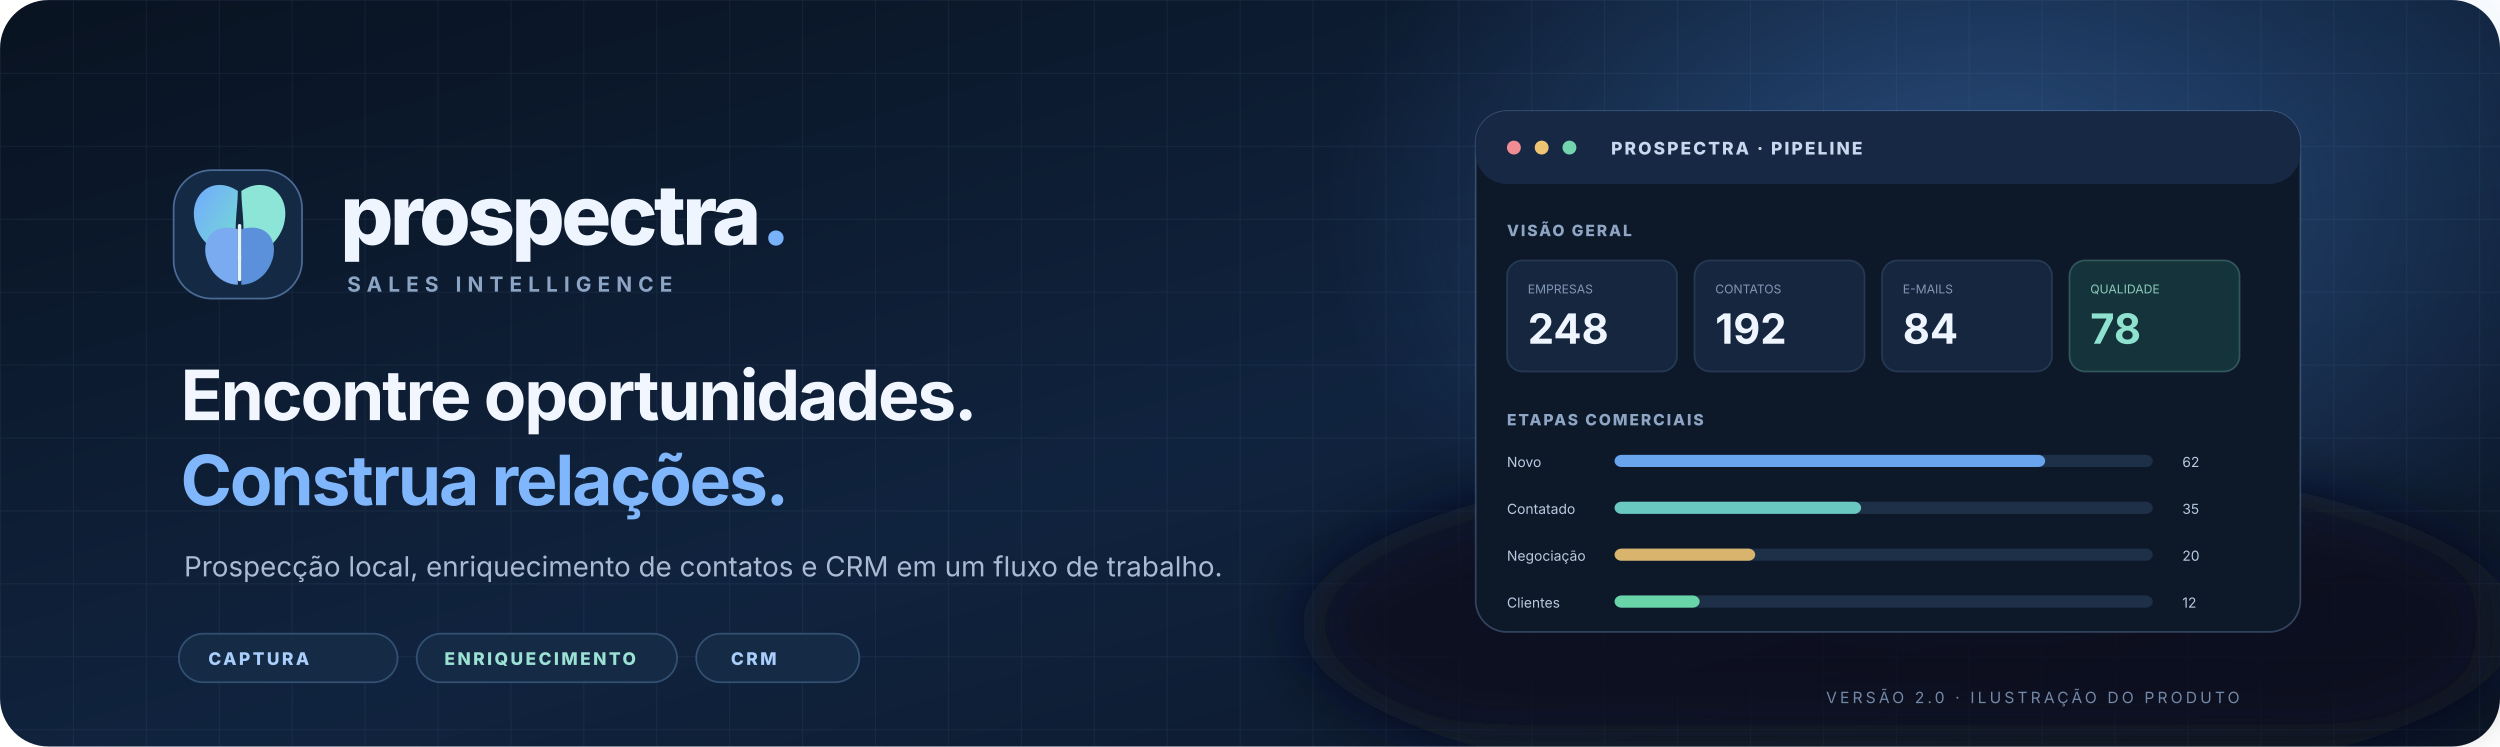
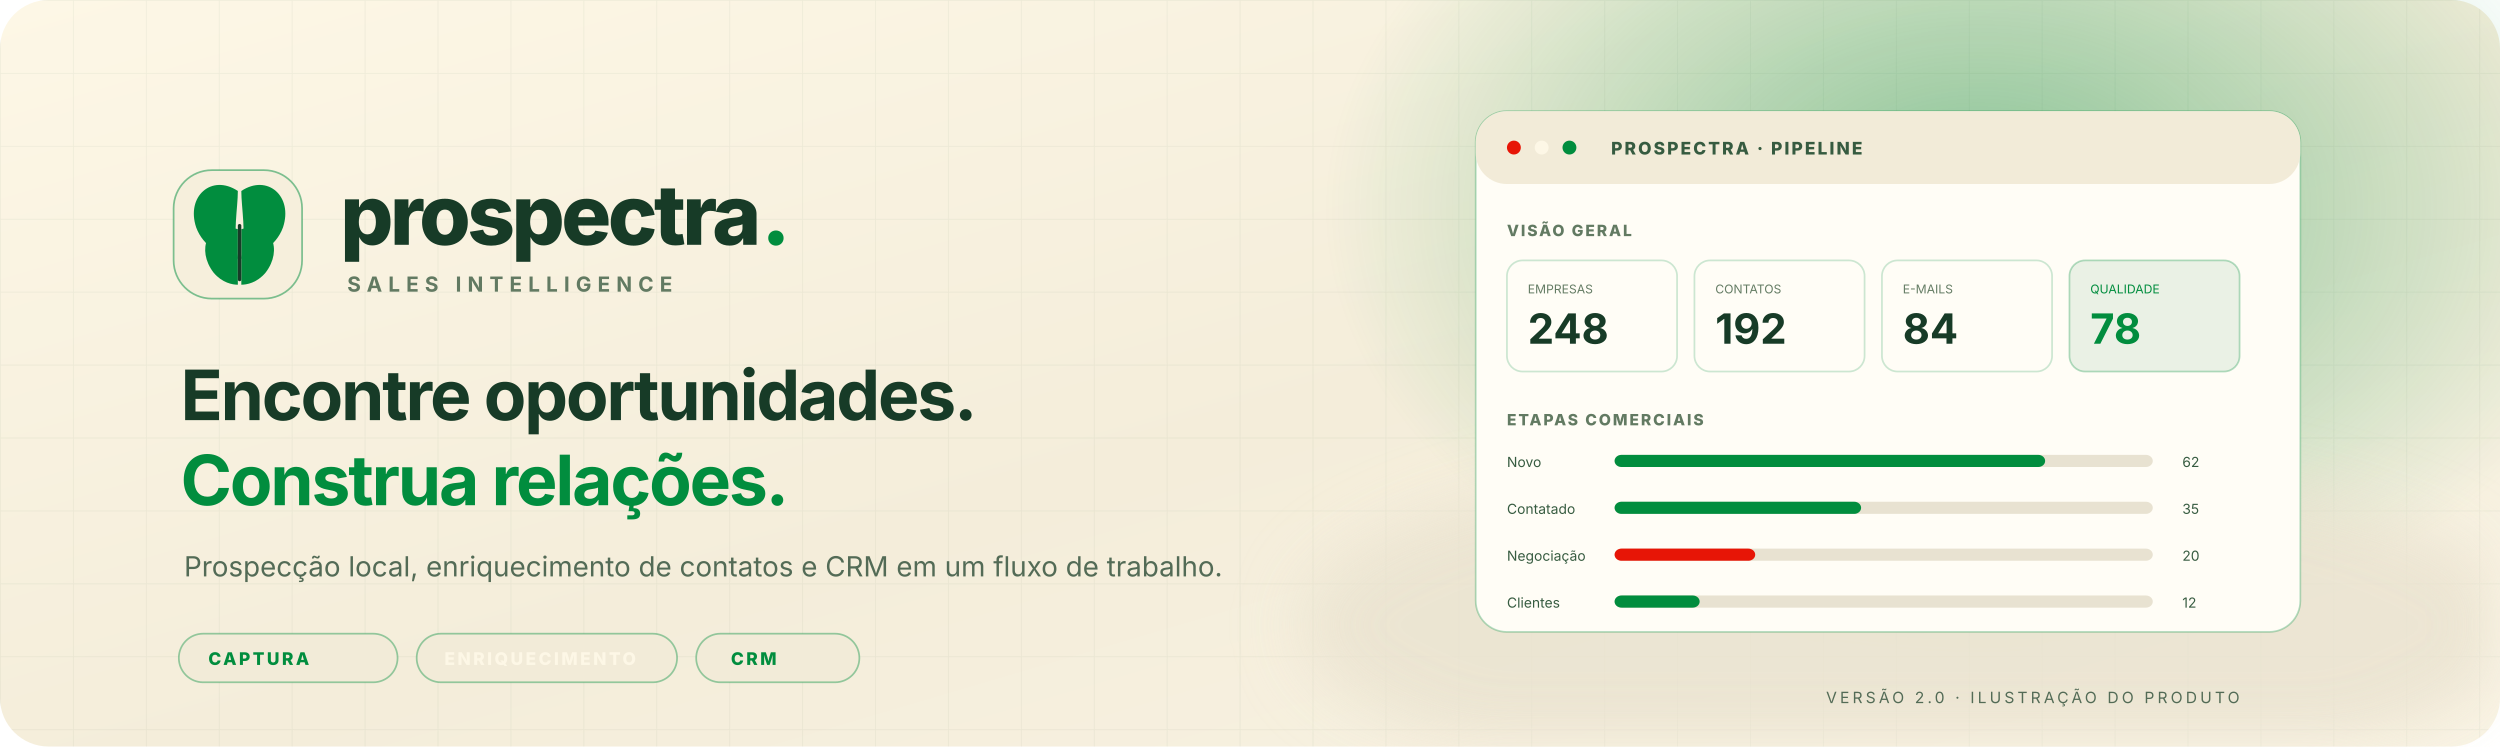
<svg xmlns="http://www.w3.org/2000/svg" width="1440" height="430" viewBox="0 0 1440 430" role="img" aria-labelledby="title desc">
  <defs>
    <linearGradient id="bg" x1="0" y1="0" x2="1" y2="1">
-       <stop stop-color="#091321" />
-       <stop offset=".54" stop-color="#10233e" />
-       <stop offset="1" stop-color="#0b1525" />
+       <stop stop-color="#FDF7E6" />
+       <stop offset=".54" stop-color="#F4EDDA" />
+       <stop offset="1" stop-color="#F9F3E4" />
    </linearGradient>
    <linearGradient id="blue" x1="0" y1="0" x2="1" y2="1">
-       <stop stop-color="#72aaff" />
-       <stop offset="1" stop-color="#74decf" />
+       <stop stop-color="#018D3E" />
+       <stop offset="1" stop-color="#018D3E" />
    </linearGradient>
    <radialGradient id="glow">
-       <stop stop-color="#467fca" stop-opacity=".45" />
-       <stop offset="1" stop-color="#467fca" stop-opacity="0" />
+       <stop stop-color="#018D3E" stop-opacity=".45" />
+       <stop offset="1" stop-color="#018D3E" stop-opacity="0" />
    </radialGradient>
    <pattern id="grid" width="42" height="42" patternUnits="userSpaceOnUse">
-       <path d="M42 0H0V42" fill="none" stroke="#9bb8e0" stroke-opacity=".08" />
+       <path d="M42 0H0V42" fill="none" stroke="#6B886C" stroke-opacity=".08" />
    </pattern>
    <filter id="shadow" x="-20%" y="-20%" width="140%" height="140%">
      <feGaussianBlur stdDeviation="18" />
    </filter>
  </defs>
  <rect width="1440" height="430" rx="28" fill="url(#bg)" />
  <rect width="1440" height="430" rx="28" fill="url(#grid)" />
  <ellipse cx="1140" cy="120" rx="380" ry="260" fill="url(#glow)" />
-   <ellipse cx="1100" cy="360" rx="350" ry="100" fill="#07101d" opacity=".8" filter="url(#shadow)" />
+   <ellipse cx="1100" cy="360" rx="350" ry="100" fill="#E9E2CF" opacity=".8" filter="url(#shadow)" />
  <g transform="translate(100 98)">
-     <rect x="0" y="0" width="74" height="74" rx="22" fill="#142944" stroke="#85b5f2" stroke-opacity=".5" />
+     <rect x="0" y="0" width="74" height="74" rx="22" fill="#F6EFDC" stroke="#018D3E" stroke-opacity=".5" />
    <path d="M37 12C22 2 7 15 13 33c4 11 15 17 24 18-3-15 0-29 0-39Z" fill="url(#blue)" />
-     <path d="M39 12c15-10 30 3 24 21-4 11-15 17-24 18 3-15 0-29 0-39Z" fill="#8de5d7" />
-     <path d="M37 34c-18-5-24 12-14 25 5 6 11 7 14 7V34Z" fill="#7aaaf0" />
-     <path d="M39 34c18-5 24 12 14 25-5 6-11 7-14 7V34Z" fill="#5b91da" />
-     <path d="M38 32V63" stroke="#e6f1ff" stroke-width="2" stroke-linecap="round" />
-     <text x="96" y="43" font-family="Inter,Arial,sans-serif" font-size="48" font-weight="800" letter-spacing="-2" fill="#eff5ff">prospectra<tspan fill="#77b2fb">.</tspan>
+     <path d="M39 12c15-10 30 3 24 21-4 11-15 17-24 18 3-15 0-29 0-39Z" fill="#018D3E" />
+     <path d="M37 34c-18-5-24 12-14 25 5 6 11 7 14 7V34Z" fill="#018D3E" />
+     <path d="M39 34c18-5 24 12 14 25-5 6-11 7-14 7V34Z" fill="#018D3E" />
+     <path d="M38 32V63" stroke="#173B27" stroke-width="2" stroke-linecap="round" />
+     <text x="96" y="43" font-family="Inter,Arial,sans-serif" font-size="48" font-weight="800" letter-spacing="-2" fill="#173B27">prospectra<tspan fill="#018D3E">.</tspan>
    </text>
-     <text x="100" y="70" font-family="Inter,Arial,sans-serif" font-size="12" font-weight="700" letter-spacing="3.5" fill="#8da5c5">SALES INTELLIGENCE</text>
+     <text x="100" y="70" font-family="Inter,Arial,sans-serif" font-size="12" font-weight="700" letter-spacing="3.5" fill="#627A62">SALES INTELLIGENCE</text>
  </g>
-   <text x="104" y="242" font-family="Inter,Arial,sans-serif" font-size="40" font-weight="750" letter-spacing="-1.2" fill="#f1f6ff">Encontre oportunidades.</text>
-   <text x="104" y="291" font-family="Inter,Arial,sans-serif" font-size="40" font-weight="750" letter-spacing="-1.2" fill="#80b7fc">Construa relações.</text>
-   <text x="106" y="332" font-family="Inter,Arial,sans-serif" font-size="16" fill="#a9bad3">Prospecção local, enriquecimento de contatos e CRM em um fluxo de trabalho.</text>
+   <text x="104" y="242" font-family="Inter,Arial,sans-serif" font-size="40" font-weight="750" letter-spacing="-1.2" fill="#173B27">Encontre oportunidades.</text>
+   <text x="104" y="291" font-family="Inter,Arial,sans-serif" font-size="40" font-weight="750" letter-spacing="-1.2" fill="#018D3E">Construa relações.</text>
+   <text x="106" y="332" font-family="Inter,Arial,sans-serif" font-size="16" fill="#536B56">Prospecção local, enriquecimento de contatos e CRM em um fluxo de trabalho.</text>
  <g transform="translate(103 365)" font-family="Inter,Arial,sans-serif" font-size="10" font-weight="800" letter-spacing="1.4">
-     <rect width="126" height="28" rx="14" fill="#152b45" stroke="#668fbd" stroke-opacity=".4" />
-     <text x="17" y="18" fill="#a9cefc">CAPTURA</text>
-     <rect x="137" width="150" height="28" rx="14" fill="#152b45" stroke="#668fbd" stroke-opacity=".4" />
-     <text x="153" y="18" fill="#9be2d4">ENRIQUECIMENTO</text>
-     <rect x="298" width="94" height="28" rx="14" fill="#152b45" stroke="#668fbd" stroke-opacity=".4" />
-     <text x="318" y="18" fill="#a9cefc">CRM</text>
+     <rect width="126" height="28" rx="14" fill="#F2EBD8" stroke="#018D3E" stroke-opacity=".4" />
+     <text x="17" y="18" fill="#018D3E">CAPTURA</text>
+     <rect x="137" width="150" height="28" rx="14" fill="#F2EBD8" stroke="#018D3E" stroke-opacity=".4" />
+     <text x="153" y="18" fill="#FDF7E6">ENRIQUECIMENTO</text>
+     <rect x="298" width="94" height="28" rx="14" fill="#F2EBD8" stroke="#018D3E" stroke-opacity=".4" />
+     <text x="318" y="18" fill="#018D3E">CRM</text>
  </g>
  <g transform="translate(850 64)">
-     <rect x="0" y="0" width="475" height="300" rx="18" fill="#0d1829" stroke="#8db3e7" stroke-opacity=".3" />
-     <rect x="0" y="0" width="475" height="42" rx="18" fill="#162843" />
-     <circle cx="22" cy="21" r="4" fill="#f18c92" />
-     <circle cx="38" cy="21" r="4" fill="#efc574" />
-     <circle cx="54" cy="21" r="4" fill="#73d5ae" />
-     <text x="78" y="25" font-family="Inter,Arial,sans-serif" font-size="10" font-weight="800" letter-spacing="1.2" fill="#c7d8ef">PROSPECTRA · PIPELINE</text>
+     <rect x="0" y="0" width="475" height="300" rx="18" fill="#FFFDF6" stroke="#018D3E" stroke-opacity=".3" />
+     <rect x="0" y="0" width="475" height="42" rx="18" fill="#F2EBD8" />
+     <circle cx="22" cy="21" r="4" fill="#E71506" />
+     <circle cx="38" cy="21" r="4" fill="#FDF7E6" />
+     <circle cx="54" cy="21" r="4" fill="#018D3E" />
+     <text x="78" y="25" font-family="Inter,Arial,sans-serif" font-size="10" font-weight="800" letter-spacing="1.2" fill="#365B40">PROSPECTRA · PIPELINE</text>
    <g transform="translate(18 62)">
-       <text x="0" y="10" font-family="Inter,Arial,sans-serif" font-size="9" font-weight="800" letter-spacing="1.1" fill="#8ea5c4">VISÃO GERAL</text>
+       <text x="0" y="10" font-family="Inter,Arial,sans-serif" font-size="9" font-weight="800" letter-spacing="1.1" fill="#627A62">VISÃO GERAL</text>
      <g transform="translate(0 24)">
-         <rect width="98" height="64" rx="9" fill="#15263e" stroke="#789fcf" stroke-opacity=".2" />
-         <text x="12" y="19" font-family="Inter,Arial,sans-serif" font-size="7" fill="#8297b5">EMPRESAS</text>
-         <text x="12" y="48" font-family="Inter,Arial,sans-serif" font-size="24" font-weight="750" fill="#eef5ff">248</text>
-         <rect x="108" width="98" height="64" rx="9" fill="#15263e" stroke="#789fcf" stroke-opacity=".2" />
-         <text x="120" y="19" font-family="Inter,Arial,sans-serif" font-size="7" fill="#8297b5">CONTATOS</text>
-         <text x="120" y="48" font-family="Inter,Arial,sans-serif" font-size="24" font-weight="750" fill="#eef5ff">192</text>
-         <rect x="216" width="98" height="64" rx="9" fill="#15263e" stroke="#789fcf" stroke-opacity=".2" />
-         <text x="228" y="19" font-family="Inter,Arial,sans-serif" font-size="7" fill="#8297b5">E-MAILS</text>
-         <text x="228" y="48" font-family="Inter,Arial,sans-serif" font-size="24" font-weight="750" fill="#eef5ff">84</text>
-         <rect x="324" width="98" height="64" rx="9" fill="#15333a" stroke="#78c9b4" stroke-opacity=".3" />
-         <text x="336" y="19" font-family="Inter,Arial,sans-serif" font-size="7" fill="#8acbbb">QUALIDADE</text>
-         <text x="336" y="48" font-family="Inter,Arial,sans-serif" font-size="24" font-weight="750" fill="#8fe1d0">78</text>
+         <rect width="98" height="64" rx="9" fill="#FFFDF6" stroke="#018D3E" stroke-opacity=".2" />
+         <text x="12" y="19" font-family="Inter,Arial,sans-serif" font-size="7" fill="#647C64">EMPRESAS</text>
+         <text x="12" y="48" font-family="Inter,Arial,sans-serif" font-size="24" font-weight="750" fill="#173B27">248</text>
+         <rect x="108" width="98" height="64" rx="9" fill="#FFFDF6" stroke="#018D3E" stroke-opacity=".2" />
+         <text x="120" y="19" font-family="Inter,Arial,sans-serif" font-size="7" fill="#647C64">CONTATOS</text>
+         <text x="120" y="48" font-family="Inter,Arial,sans-serif" font-size="24" font-weight="750" fill="#173B27">192</text>
+         <rect x="216" width="98" height="64" rx="9" fill="#FFFDF6" stroke="#018D3E" stroke-opacity=".2" />
+         <text x="228" y="19" font-family="Inter,Arial,sans-serif" font-size="7" fill="#647C64">E-MAILS</text>
+         <text x="228" y="48" font-family="Inter,Arial,sans-serif" font-size="24" font-weight="750" fill="#173B27">84</text>
+         <rect x="324" width="98" height="64" rx="9" fill="#EAF1E5" stroke="#018D3E" stroke-opacity=".3" />
+         <text x="336" y="19" font-family="Inter,Arial,sans-serif" font-size="7" fill="#018D3E">QUALIDADE</text>
+         <text x="336" y="48" font-family="Inter,Arial,sans-serif" font-size="24" font-weight="750" fill="#018D3E">78</text>
      </g>
-       <text x="0" y="119" font-family="Inter,Arial,sans-serif" font-size="9" font-weight="800" letter-spacing="1.1" fill="#8ea5c4">ETAPAS COMERCIAIS</text>
-       <g transform="translate(0 133)" font-family="Inter,Arial,sans-serif" font-size="8" fill="#bacbe1">
+       <text x="0" y="119" font-family="Inter,Arial,sans-serif" font-size="9" font-weight="800" letter-spacing="1.1" fill="#627A62">ETAPAS COMERCIAIS</text>
+       <g transform="translate(0 133)" font-family="Inter,Arial,sans-serif" font-size="8" fill="#365B40">
        <text x="0" y="10">Novo</text>
-         <rect x="62" y="3" width="310" height="7" rx="4" fill="#1e3048" />
-         <rect x="62" y="3" width="248" height="7" rx="4" fill="#69a5ed" />
+         <rect x="62" y="3" width="310" height="7" rx="4" fill="#E8E2D1" />
+         <rect x="62" y="3" width="248" height="7" rx="4" fill="#018D3E" />
        <text x="389" y="10">62</text>
        <text x="0" y="37">Contatado</text>
-         <rect x="62" y="30" width="310" height="7" rx="4" fill="#1e3048" />
-         <rect x="62" y="30" width="142" height="7" rx="4" fill="#69c8c0" />
+         <rect x="62" y="30" width="310" height="7" rx="4" fill="#E8E2D1" />
+         <rect x="62" y="30" width="142" height="7" rx="4" fill="#018D3E" />
        <text x="389" y="37">35</text>
        <text x="0" y="64">Negociação</text>
-         <rect x="62" y="57" width="310" height="7" rx="4" fill="#1e3048" />
-         <rect x="62" y="57" width="81" height="7" rx="4" fill="#d8b46c" />
+         <rect x="62" y="57" width="310" height="7" rx="4" fill="#E8E2D1" />
+         <rect x="62" y="57" width="81" height="7" rx="4" fill="#E71506" />
        <text x="389" y="64">20</text>
        <text x="0" y="91">Clientes</text>
-         <rect x="62" y="84" width="310" height="7" rx="4" fill="#1e3048" />
-         <rect x="62" y="84" width="49" height="7" rx="4" fill="#68d4a8" />
+         <rect x="62" y="84" width="310" height="7" rx="4" fill="#E8E2D1" />
+         <rect x="62" y="84" width="49" height="7" rx="4" fill="#018D3E" />
        <text x="389" y="91">12</text>
      </g>
    </g>
  </g>
-   <text x="1290" y="405" text-anchor="end" font-family="Inter,Arial,sans-serif" font-size="9" letter-spacing="1.8" fill="#7288a7">VERSÃO 2.0 · ILUSTRAÇÃO DO PRODUTO</text>
+   <text x="1290" y="405" text-anchor="end" font-family="Inter,Arial,sans-serif" font-size="9" letter-spacing="1.8" fill="#536B56">VERSÃO 2.0 · ILUSTRAÇÃO DO PRODUTO</text>
</svg>
